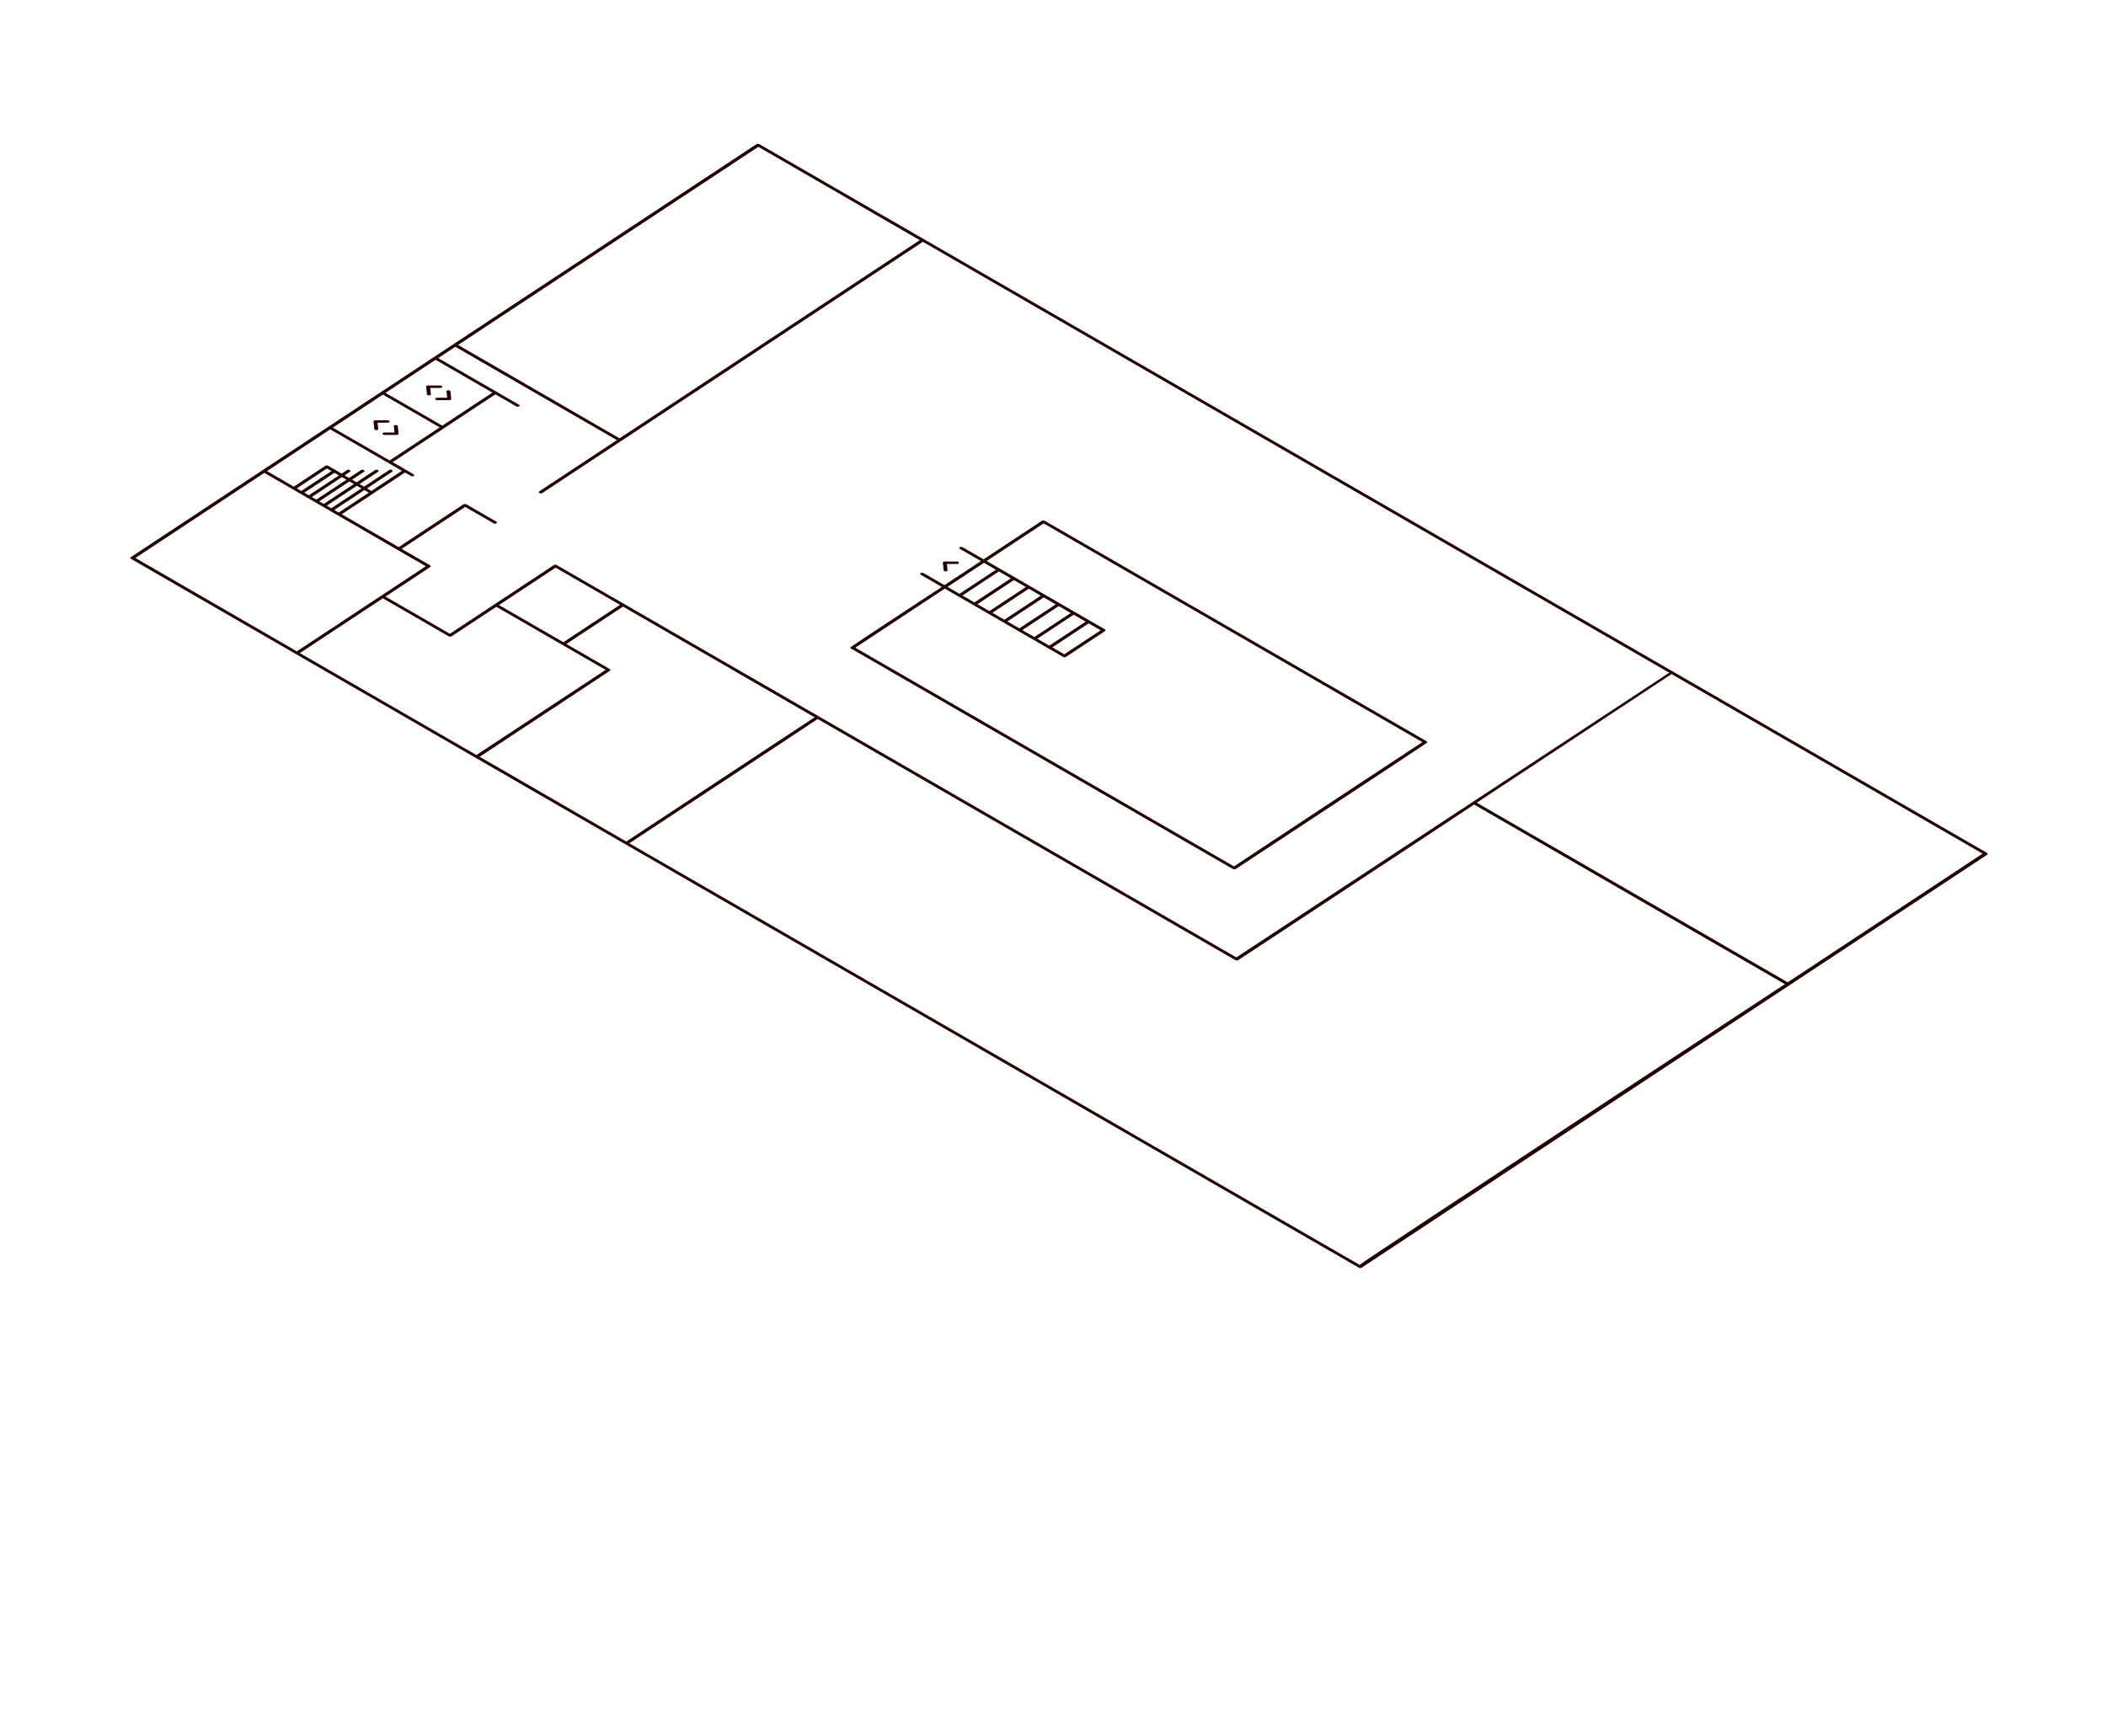
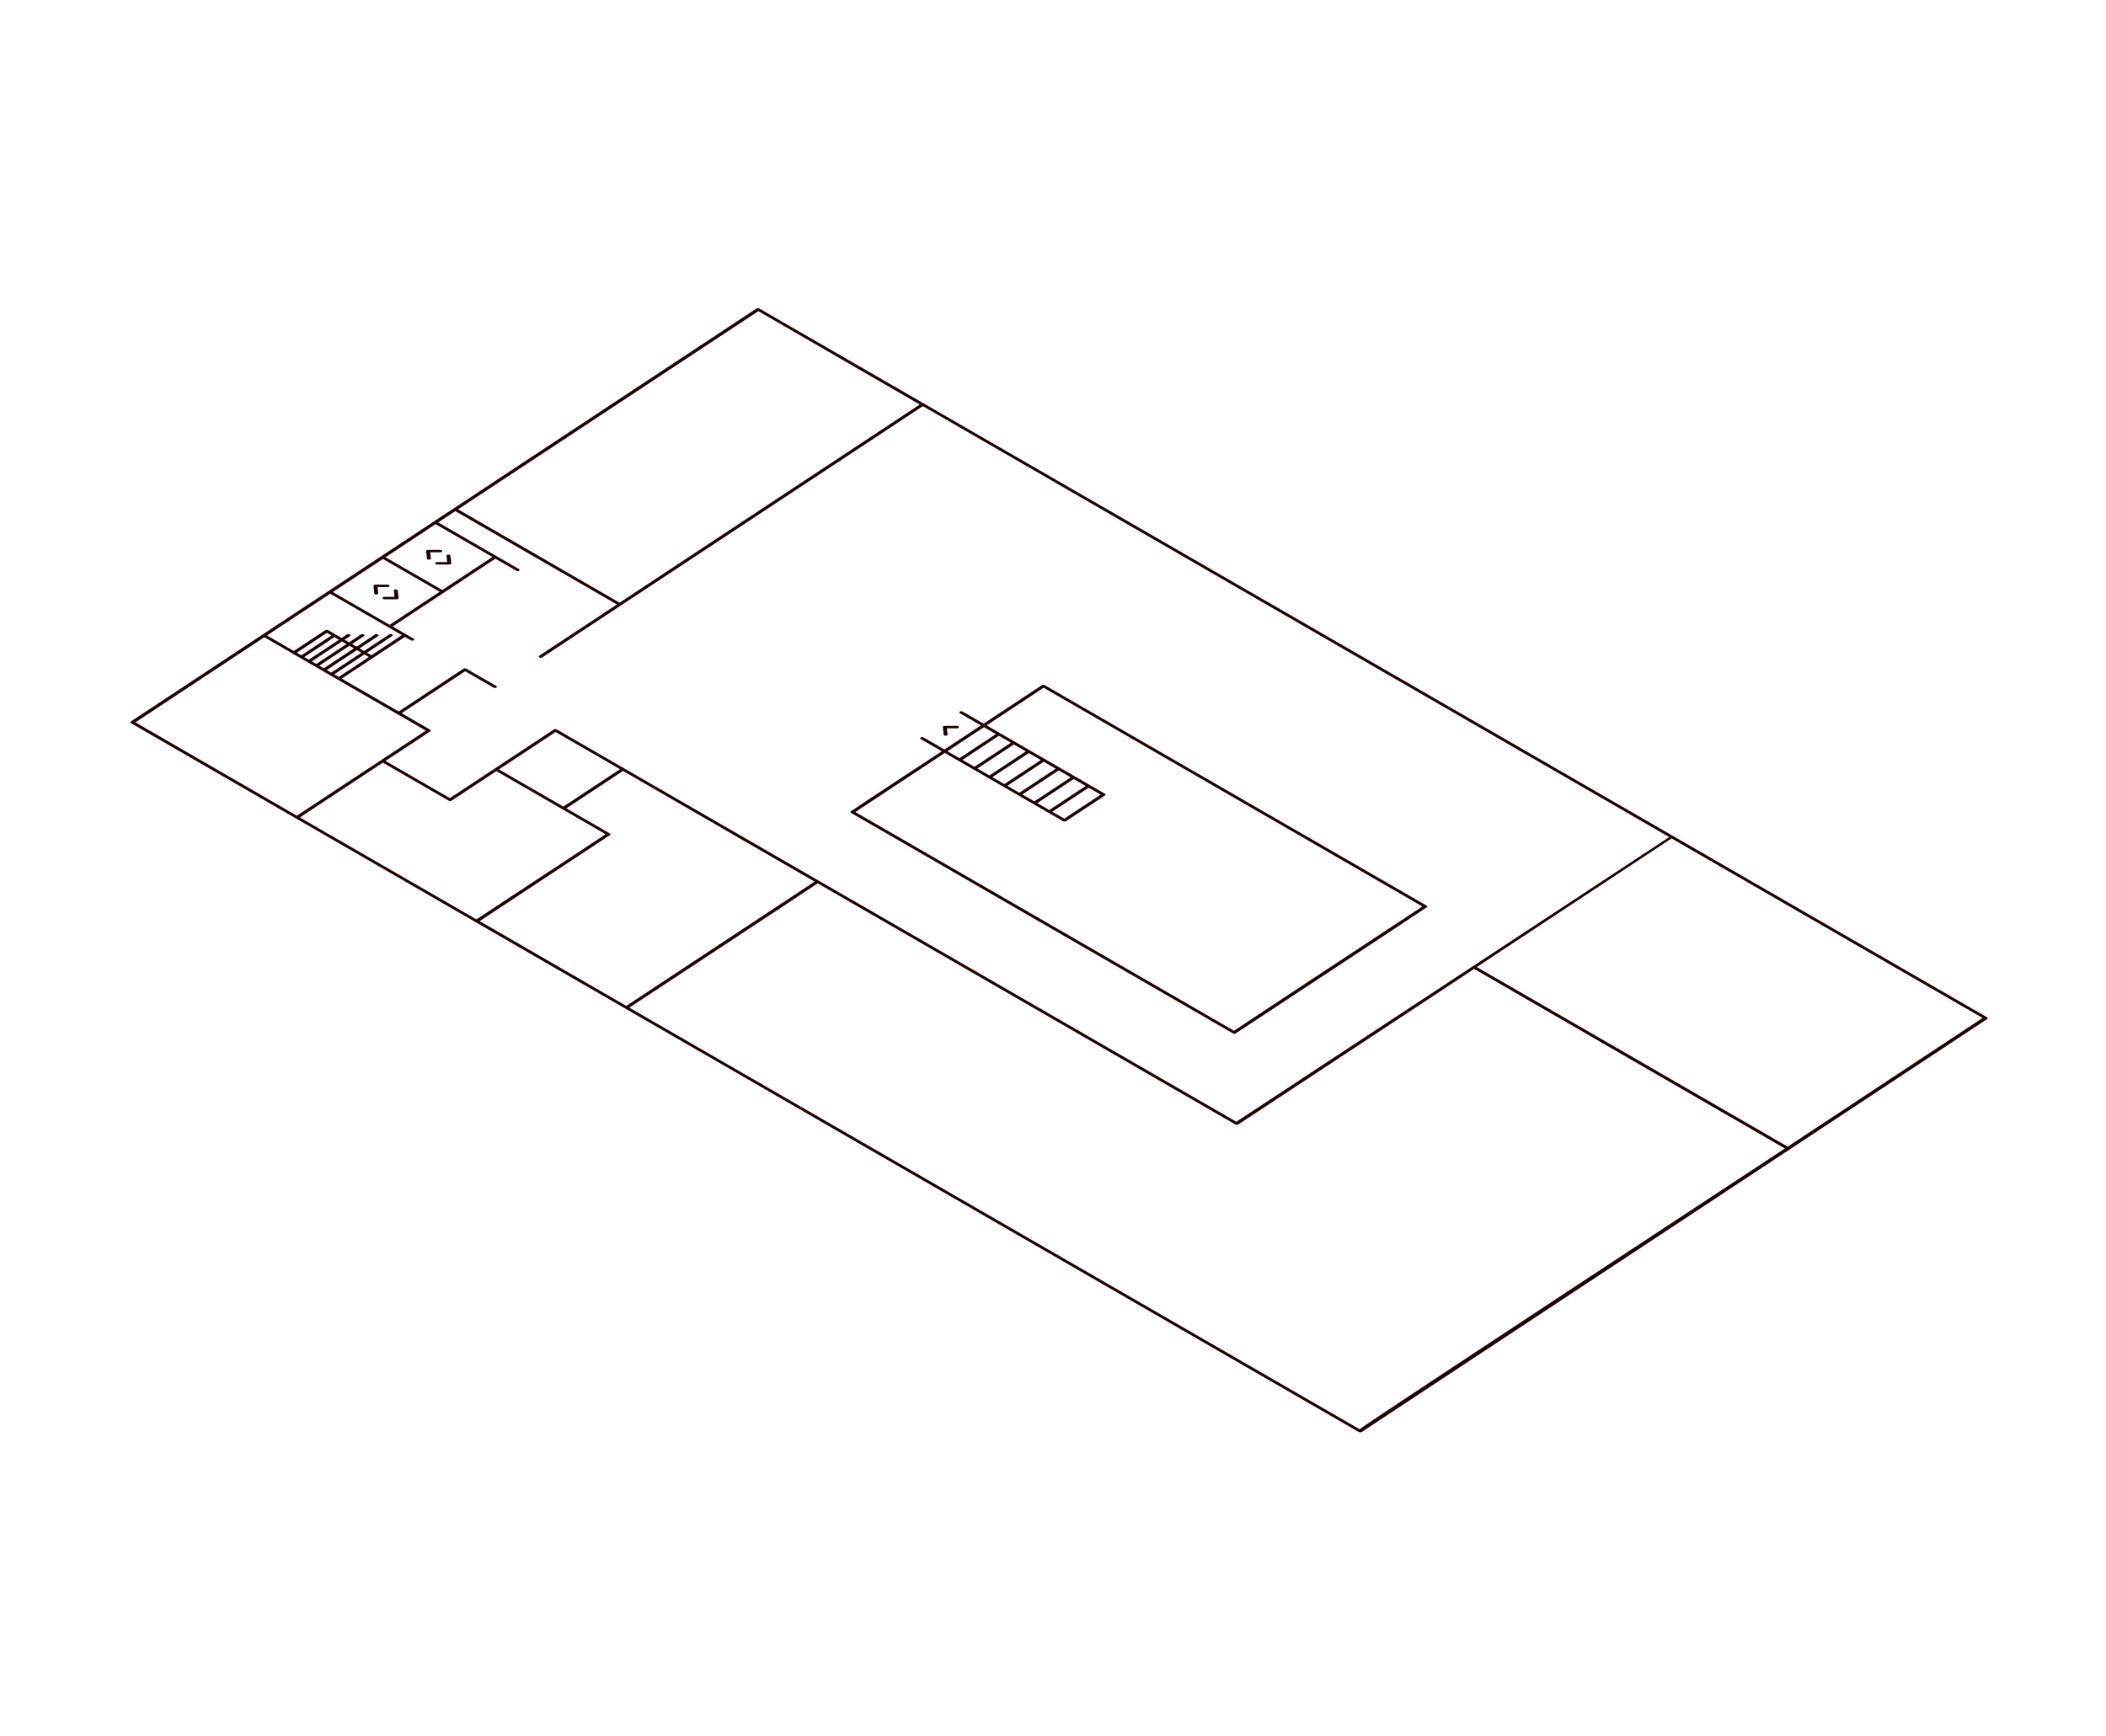
<svg xmlns="http://www.w3.org/2000/svg" width="820" height="676" viewBox="0 0 820 676" fill="none">
-   <path d="M171.495 151.063C172.257 151.063 172.372 150.494 171.934 150.24C171.803 150.163 171.626 150.117 171.395 150.117C169.818 150.117 168.241 150.117 166.657 150.124C166.241 150.124 165.911 150.34 165.941 150.594C166.049 151.563 166.141 152.532 166.241 153.509C166.257 153.647 166.349 153.755 166.472 153.832C166.918 154.086 167.818 153.978 167.772 153.509C167.687 152.694 167.603 151.878 167.518 151.063C168.841 151.063 170.164 151.055 171.487 151.055L171.495 151.063Z" fill="#200000" />
-   <path d="M175.694 155.341C175.594 154.364 175.494 153.395 175.394 152.425C175.378 152.287 175.286 152.179 175.155 152.102C174.709 151.849 173.809 151.956 173.863 152.433C173.948 153.241 174.032 154.056 174.117 154.879C172.794 154.879 171.471 154.879 170.148 154.887C169.378 154.887 169.263 155.449 169.709 155.702C169.84 155.779 170.017 155.825 170.248 155.825C171.825 155.825 173.402 155.818 174.978 155.818C175.394 155.818 175.725 155.595 175.694 155.341Z" fill="#200000" />
-   <path d="M150.98 164.602C151.741 164.602 151.857 164.033 151.418 163.779C151.287 163.702 151.11 163.656 150.887 163.656C149.31 163.656 147.733 163.656 146.149 163.664C145.733 163.664 145.403 163.879 145.433 164.133C145.533 165.11 145.633 166.072 145.733 167.049C145.749 167.187 145.841 167.295 145.964 167.364C146.41 167.618 147.31 167.51 147.264 167.041C147.18 166.225 147.103 165.41 147.01 164.595C148.333 164.595 149.649 164.595 150.98 164.595V164.602Z" fill="#200000" />
-   <path d="M155.186 168.887C155.086 167.91 154.986 166.941 154.886 165.971C154.871 165.833 154.778 165.725 154.648 165.648C154.201 165.395 153.301 165.502 153.355 165.971C153.432 166.787 153.525 167.602 153.609 168.418C152.286 168.418 150.963 168.418 149.64 168.425C148.871 168.425 148.755 168.987 149.201 169.248C149.332 169.325 149.509 169.371 149.732 169.371C151.309 169.371 152.886 169.371 154.463 169.364C154.878 169.364 155.209 169.141 155.178 168.887H155.186Z" fill="#200000" />
-   <path d="M367.641 222.379C368.087 222.633 368.987 222.525 368.941 222.056C368.864 221.241 368.771 220.425 368.687 219.61C370.01 219.61 371.333 219.61 372.656 219.602C373.425 219.602 373.541 219.041 373.095 218.779C372.964 218.702 372.787 218.656 372.564 218.656C370.987 218.656 369.41 218.656 367.833 218.664C367.425 218.664 367.087 218.887 367.118 219.141C367.218 220.118 367.318 221.087 367.418 222.056C367.433 222.195 367.525 222.302 367.656 222.379H367.641Z" fill="#200000" />
-   <path d="M331.41 252.571C332.741 253.34 476.594 336.41 477.879 337.156C478.518 337.525 479.164 337.894 479.818 338.256C479.902 338.302 479.987 338.348 480.064 338.402C480.233 338.502 480.418 338.54 480.587 338.54C480.779 338.556 480.987 338.517 481.148 338.402C483.625 336.771 552.502 291.44 555.379 289.387L555.51 289.302C555.779 289.117 555.748 288.817 555.433 288.633C554.102 287.863 407.679 203.31 407.025 202.948C406.994 202.933 406.964 202.917 406.941 202.902C406.887 202.871 406.833 202.833 406.771 202.802C406.464 202.625 405.964 202.625 405.687 202.802C400.371 206.31 385.233 216.31 382.979 217.794C382.979 217.794 375.141 213.271 374.887 213.148L374.794 213.094C374.056 212.663 373.033 213.333 373.779 213.763C374.087 213.94 374.402 214.125 374.71 214.302L381.941 218.487C381.941 218.487 368.248 227.525 367.733 227.863L365.748 226.717C363.687 225.517 360.71 223.787 360.394 223.61C360.156 223.471 359.91 223.333 359.656 223.21L359.564 223.156C358.825 222.725 357.794 223.394 358.548 223.833L366.71 228.548C365.956 229.04 335.387 249.079 331.51 251.794C331.448 251.833 331.387 251.879 331.325 251.917C331.048 252.102 331.079 252.402 331.394 252.587L331.41 252.571ZM383.11 219.156L387.787 221.856C387.787 221.856 374.048 230.925 373.587 231.233L368.91 228.533C368.91 228.533 382.656 219.456 383.118 219.156H383.11ZM409.948 250.51C409.487 250.817 409.018 251.125 408.556 251.425L403.887 248.725C403.887 248.725 417.61 239.663 418.064 239.363L422.733 242.063L409.956 250.502L409.948 250.51ZM423.887 242.74L428.218 245.24C428.256 245.263 428.294 245.287 428.333 245.31C428.41 245.356 428.479 245.394 428.556 245.433C424.294 248.24 414.848 254.479 414.387 254.787C414.187 254.671 412.856 253.902 411.656 253.21L409.718 252.087C413.994 249.263 423.441 243.025 423.887 242.733V242.74ZM404.118 247.148C403.656 247.456 403.187 247.763 402.725 248.063L398.048 245.363C402.325 242.54 411.779 236.302 412.233 236.002L416.91 238.71L404.125 247.156L404.118 247.148ZM398.287 243.779C397.825 244.087 397.356 244.394 396.894 244.694L392.218 241.994C396.494 239.171 405.948 232.925 406.402 232.625L411.079 235.333L398.287 243.779ZM392.456 240.41C391.994 240.717 391.525 241.025 391.064 241.325L386.387 238.625L399.21 230.156C399.664 229.856 400.118 229.556 400.579 229.256L405.256 231.956L392.456 240.402V240.41ZM385.241 237.963L380.571 235.263C384.848 232.44 394.31 226.194 394.764 225.894L399.433 228.594C399.433 228.594 385.733 237.64 385.241 237.963ZM379.41 234.594L374.741 231.894C379.018 229.071 388.479 222.825 388.941 222.517L393.61 225.217C389.348 228.033 379.902 234.263 379.41 234.594ZM367.879 229.21C367.879 229.21 413.594 255.617 413.848 255.748L413.941 255.802C414.248 255.979 414.748 255.979 415.033 255.802C419.479 252.871 429.633 246.163 430.264 245.74C430.541 245.563 430.51 245.256 430.194 245.071C429.987 244.948 429.779 244.833 429.571 244.71L384.156 218.463C385.641 217.487 400.441 207.717 406.348 203.81C407.494 204.471 553.279 288.702 553.833 288.987C551.525 290.51 483.279 335.433 480.494 337.387C479.356 336.733 333.579 252.502 333.018 252.217C336.187 250.125 366.341 230.217 367.871 229.202L367.879 229.21Z" fill="#200000" />
-   <path d="M773.694 332.133C773.694 332.133 773.095 331.787 771.948 331.125C771.948 331.125 295.902 56.271 295.748 56.194C295.725 56.179 295.702 56.171 295.679 56.156L295.641 56.133C295.333 55.956 294.833 55.956 294.556 56.133C293.494 56.825 51.895 216.317 51.895 216.317C51.602 216.51 51.318 216.702 51.048 216.902L50.956 216.963C50.679 217.148 50.718 217.448 51.025 217.633C51.041 217.633 51.048 217.648 51.064 217.656C52.294 218.363 528.679 493.41 528.948 493.563C528.964 493.571 528.979 493.571 528.987 493.579C528.971 493.579 528.956 493.571 528.948 493.563C528.994 493.587 529.033 493.61 529.079 493.64C529.394 493.817 529.894 493.825 530.171 493.64C535.733 489.971 773.764 332.81 773.764 332.81C774.033 332.633 774.002 332.325 773.687 332.14L773.694 332.133ZM51.002 216.987C50.864 217.079 50.802 217.202 50.818 217.317C50.802 217.194 50.864 217.071 51.002 216.987C51.064 216.94 51.064 216.94 51.002 216.987ZM295.271 57.171L358.125 93.525C358.079 93.556 241.233 170.694 241.233 170.694C239.31 169.587 178.356 134.325 178.356 134.325C187.287 128.433 295.271 57.171 295.271 57.171ZM170.61 139.44C172.833 137.971 175.064 136.502 177.287 135.033C179.202 136.14 240.079 171.31 240.202 171.379C240.32 171.302 240.32 171.302 240.202 171.379C236.91 173.556 211.225 190.51 209.956 191.348C209.625 191.563 209.756 191.84 210.041 192.01C210.325 192.179 210.779 192.233 211.11 192.01C214.571 189.725 357.925 95.117 359.325 94.156L649.941 261.963C649.941 261.963 481.687 372.61 481.387 372.817C476.164 369.802 217.848 220.663 216.764 220.04C216.456 219.863 215.956 219.863 215.679 220.04C213.079 221.756 175.741 246.41 175.164 246.794C172.402 245.202 150.971 232.825 150.079 232.31C150.079 232.31 166.818 221.317 167.433 220.856L167.525 220.794C167.802 220.617 167.764 220.31 167.456 220.125C165.341 218.902 157.948 214.633 156.379 213.725C159.156 211.894 180.218 197.987 181.125 197.387C184.818 199.517 188.51 201.656 192.21 203.787C192.948 204.217 193.971 203.54 193.225 203.11C189.341 200.871 185.456 198.625 181.571 196.379C181.256 196.194 180.756 196.194 180.479 196.379C177.618 198.263 156.141 212.448 155.225 213.056C153.679 212.163 134.733 201.225 133.056 200.256L157.687 183.994C158.464 184.448 159.248 184.894 160.025 185.348C160.764 185.779 161.779 185.11 161.041 184.679C158.318 183.11 155.594 181.533 152.871 179.963C152.871 179.963 192.318 153.925 192.879 153.548C194.279 154.356 199.725 157.502 201.048 158.263C201.787 158.694 202.802 158.025 202.064 157.594C198.441 155.502 171.733 140.087 170.618 139.44H170.61ZM241.41 235.525C238.979 237.133 220.133 249.571 219.348 250.087C212.602 246.187 195.879 236.54 194.271 235.61C194.133 235.533 194.133 235.533 194.271 235.61C196.702 234.002 215.548 221.556 216.333 221.048C219.094 222.64 241.41 235.525 241.41 235.525ZM130.218 184.102C130.218 184.102 131.694 184.956 131.979 185.125C128.425 187.471 120.602 192.633 120.241 192.871C119.656 192.533 119.064 192.194 118.479 191.856C122.048 189.494 129.879 184.333 130.218 184.102ZM117.325 191.187L115.564 190.171C119.133 187.81 126.964 182.648 127.302 182.417C127.887 182.756 128.479 183.094 129.064 183.433C125.51 185.779 117.687 190.948 117.325 191.187ZM133.133 185.787C133.718 186.125 134.31 186.463 134.894 186.802C131.341 189.148 123.518 194.317 123.156 194.556C123.079 194.51 121.902 193.833 121.394 193.54C124.964 191.179 132.794 186.017 133.133 185.787ZM136.048 187.463L137.81 188.479C134.256 190.825 126.433 195.994 126.071 196.233C125.487 195.894 124.902 195.556 124.31 195.217C127.879 192.856 135.71 187.694 136.048 187.463ZM127.225 196.902C130.794 194.54 138.625 189.379 138.964 189.156C139.064 189.21 140.725 190.171 140.725 190.171C137.171 192.517 129.348 197.687 128.987 197.925C128.402 197.587 127.818 197.248 127.225 196.91V196.902ZM141.879 190.833L143.625 191.84L131.902 199.602C131.318 199.263 130.733 198.925 130.141 198.587C129.971 198.702 141.541 191.063 141.879 190.84V190.833ZM169.594 140.11C169.656 140.069 169.656 140.069 169.594 140.11C173.01 142.079 191.718 152.887 191.718 152.887C185.887 156.74 172.887 165.317 172.218 165.763C165.587 161.933 150.094 152.987 150.094 152.987C156.594 148.694 163.094 144.402 169.594 140.11ZM129.587 166.533C131.287 165.41 144.287 156.825 149.087 153.656C149.087 153.656 170.456 165.994 171.21 166.433C167.325 169.002 151.71 179.31 151.71 179.31C151.71 179.31 130.379 166.994 129.587 166.54V166.533ZM128.571 167.202C128.777 167.063 128.777 167.063 128.571 167.202C131.594 168.948 156.494 183.325 156.494 183.325L144.633 191.179L142.894 190.171C145.741 188.287 152.287 183.971 152.702 183.694C153.025 183.479 152.902 183.202 152.618 183.033C152.333 182.863 151.879 182.81 151.548 183.033C148.556 185.01 142.018 189.325 141.741 189.51L139.987 188.487C142.079 187.102 146.902 183.917 147.225 183.71C147.548 183.494 147.425 183.217 147.133 183.048C146.841 182.879 146.394 182.825 146.064 183.04C143.818 184.525 138.994 187.71 138.825 187.817L137.071 186.794C138.418 185.91 141.525 183.856 141.741 183.71C142.064 183.494 141.941 183.217 141.656 183.056C141.364 182.887 140.918 182.833 140.587 183.048C139.087 184.04 135.979 186.087 135.925 186.125L134.171 185.102C134.764 184.71 136.156 183.787 136.264 183.717C136.525 183.548 136.518 183.24 136.218 183.063C136.21 183.063 136.202 183.056 136.194 183.048C135.871 182.871 135.402 182.863 135.11 183.048C134.41 183.51 133.718 183.963 133.018 184.425L127.779 181.379C127.487 181.21 127.041 181.156 126.71 181.371C122.964 183.84 114.756 189.263 114.394 189.502C112.864 188.617 104.51 183.733 103.956 183.44C112.156 178.025 120.356 172.61 128.556 167.202H128.571ZM52.71 217.287C52.71 217.287 52.664 217.317 52.641 217.333C52.641 217.333 52.687 217.302 52.71 217.287C60.61 212.071 102.925 184.133 102.925 184.133C103.556 184.494 103.564 184.502 102.941 184.14C104.456 185.017 164.887 219.979 165.456 220.302C165.571 220.371 165.694 220.433 165.81 220.494C164.294 221.494 116.087 253.287 115.571 253.64C113.979 252.725 52.818 217.34 52.71 217.279V217.287ZM116.748 254.325C117.502 254.763 116.918 254.394 116.764 254.31C118.287 253.302 149.064 232.979 149.064 232.979C149.064 232.979 173.641 247.163 174.725 247.794C175.041 247.971 175.533 247.971 175.81 247.794C181.048 244.333 192.679 236.656 193.256 236.279C198.01 239.025 234.218 259.925 235.825 260.856C234.294 261.863 185.994 293.648 185.494 294.01C176.287 288.694 117.441 254.717 116.741 254.317L116.748 254.325ZM186.71 294.71C186.71 294.71 186.679 294.694 186.656 294.679C186.671 294.687 186.694 294.702 186.71 294.71C186.856 294.794 187.01 294.879 187.156 294.971C187.01 294.887 186.856 294.802 186.71 294.71ZM529.495 493.702C529.495 493.702 529.471 493.702 529.464 493.702C529.471 493.702 529.487 493.702 529.495 493.702C529.595 493.702 529.694 493.694 529.794 493.671C529.694 493.694 529.595 493.71 529.495 493.702ZM694.987 383.225C693.302 384.333 531.994 490.287 529.379 492.548C525.287 490.187 263.218 338.879 245.01 328.371C244.618 328.148 244.225 327.917 243.833 327.694C239.218 325.033 186.856 294.733 186.764 294.687C186.764 294.687 237.21 261.402 237.402 261.256L237.494 261.194C237.648 261.094 237.702 260.971 237.679 260.863C237.679 260.825 237.656 260.794 237.641 260.756C237.656 260.787 237.656 260.81 237.656 260.84C237.656 260.81 237.656 260.779 237.633 260.756C237.618 260.725 237.594 260.687 237.564 260.656C237.525 260.617 237.487 260.571 237.418 260.533C232.471 257.679 221.194 251.171 220.51 250.771C222.941 249.163 241.787 236.725 242.571 236.21C244.894 237.548 316.994 279.194 317.187 279.31C314.894 280.825 244.048 327.571 243.841 327.71C244.233 327.933 244.625 328.163 245.018 328.387C247.318 326.871 315.594 281.925 318.371 279.971C318.453 279.915 318.453 279.915 318.371 279.971C323.618 283.002 480.956 373.84 481.018 373.879C481.333 374.063 481.833 374.063 482.11 373.879C485.187 371.848 573.01 314.033 573.956 313.287C577.81 315.51 694.587 383.01 694.979 383.233C694.979 383.233 694.994 383.24 695.002 383.24L694.987 383.225ZM696.064 382.517C692.241 380.31 575.41 312.779 574.994 312.579L650.841 262.479C650.841 262.479 771.548 332.179 771.702 332.263L771.956 332.41C764.041 337.633 713.448 371.04 696.064 382.517Z" fill="#200000" />
+   <path d="M171.495 215.063C172.257 215.063 172.372 214.494 171.934 214.24C171.803 214.163 171.626 214.117 171.395 214.117C169.818 214.117 168.241 214.117 166.657 214.124C166.241 214.124 165.911 214.34 165.941 214.594C166.049 215.563 166.141 216.532 166.241 217.509C166.257 217.647 166.349 217.755 166.472 217.832C166.918 218.086 167.818 217.978 167.772 217.509C167.687 216.694 167.603 215.878 167.518 215.063C168.841 215.063 170.164 215.055 171.487 215.055L171.495 215.063Z" fill="#200000" />
+   <path d="M175.694 219.341C175.594 218.364 175.494 217.395 175.394 216.425C175.378 216.287 175.286 216.179 175.155 216.102C174.709 215.849 173.809 215.956 173.863 216.433C173.948 217.241 174.032 218.056 174.117 218.879C172.794 218.879 171.471 218.879 170.148 218.887C169.378 218.887 169.263 219.449 169.709 219.702C169.84 219.779 170.017 219.825 170.248 219.825C171.825 219.825 173.402 219.818 174.978 219.818C175.394 219.818 175.725 219.595 175.694 219.341Z" fill="#200000" />
+   <path d="M150.98 228.602C151.741 228.602 151.857 228.033 151.418 227.779C151.287 227.702 151.11 227.656 150.887 227.656C149.31 227.656 147.733 227.656 146.149 227.664C145.733 227.664 145.403 227.879 145.433 228.133C145.533 229.11 145.633 230.072 145.733 231.049C145.749 231.187 145.841 231.295 145.964 231.364C146.41 231.618 147.31 231.51 147.264 231.041C147.18 230.225 147.103 229.41 147.01 228.595C148.333 228.595 149.649 228.595 150.98 228.595V228.602Z" fill="#200000" />
+   <path d="M155.186 232.887C155.086 231.91 154.986 230.941 154.886 229.971C154.871 229.833 154.778 229.725 154.648 229.648C154.201 229.395 153.301 229.502 153.355 229.971C153.432 230.787 153.525 231.602 153.609 232.418C152.286 232.418 150.963 232.418 149.64 232.425C148.871 232.425 148.755 232.987 149.201 233.248C149.332 233.325 149.509 233.371 149.732 233.371C151.309 233.371 152.886 233.371 154.463 233.364C154.878 233.364 155.209 233.141 155.178 232.887H155.186Z" fill="#200000" />
+   <path d="M367.641 286.379C368.087 286.633 368.987 286.525 368.941 286.056C368.864 285.241 368.771 284.425 368.687 283.61C370.01 283.61 371.333 283.61 372.656 283.602C373.425 283.602 373.541 283.041 373.095 282.779C372.964 282.702 372.787 282.656 372.564 282.656C370.987 282.656 369.41 282.656 367.833 282.664C367.425 282.664 367.087 282.887 367.118 283.141C367.218 284.118 367.318 285.087 367.418 286.056C367.433 286.195 367.525 286.302 367.656 286.379H367.641Z" fill="#200000" />
+   <path d="M331.41 316.571C332.741 317.34 476.594 400.41 477.879 401.156C478.518 401.525 479.164 401.894 479.818 402.256C479.902 402.302 479.987 402.348 480.064 402.402C480.233 402.502 480.418 402.54 480.587 402.54C480.779 402.556 480.987 402.517 481.148 402.402C483.625 400.771 552.502 355.44 555.379 353.387L555.51 353.302C555.779 353.117 555.748 352.817 555.433 352.633C554.102 351.863 407.679 267.31 407.025 266.948C406.994 266.933 406.964 266.917 406.941 266.902C406.887 266.871 406.833 266.833 406.771 266.802C406.464 266.625 405.964 266.625 405.687 266.802C400.371 270.31 385.233 280.31 382.979 281.794C382.979 281.794 375.141 277.271 374.887 277.148L374.794 277.094C374.056 276.663 373.033 277.333 373.779 277.763C374.087 277.94 374.402 278.125 374.71 278.302L381.941 282.487C381.941 282.487 368.248 291.525 367.733 291.863L365.748 290.717C363.687 289.517 360.71 287.787 360.394 287.61C360.156 287.471 359.91 287.333 359.656 287.21L359.564 287.156C358.825 286.725 357.794 287.394 358.548 287.833L366.71 292.548C365.956 293.04 335.387 313.079 331.51 315.794C331.448 315.833 331.387 315.879 331.325 315.917C331.048 316.102 331.079 316.402 331.394 316.587L331.41 316.571ZM383.11 283.156L387.787 285.856C387.787 285.856 374.048 294.925 373.587 295.233L368.91 292.533C368.91 292.533 382.656 283.456 383.118 283.156H383.11ZM409.948 314.51C409.487 314.817 409.018 315.125 408.556 315.425L403.887 312.725C403.887 312.725 417.61 303.663 418.064 303.363L422.733 306.063L409.956 314.502L409.948 314.51ZM423.887 306.74L428.218 309.24C428.256 309.263 428.294 309.287 428.333 309.31C428.41 309.356 428.479 309.394 428.556 309.433C424.294 312.24 414.848 318.479 414.387 318.787C414.187 318.671 412.856 317.902 411.656 317.21L409.718 316.087C413.994 313.263 423.441 307.025 423.887 306.733V306.74ZM404.118 311.148C403.656 311.456 403.187 311.763 402.725 312.063L398.048 309.363C402.325 306.54 411.779 300.302 412.233 300.002L416.91 302.71L404.125 311.156L404.118 311.148ZM398.287 307.779C397.825 308.087 397.356 308.394 396.894 308.694L392.218 305.994C396.494 303.171 405.948 296.925 406.402 296.625L411.079 299.333L398.287 307.779ZM392.456 304.41C391.994 304.717 391.525 305.025 391.064 305.325L386.387 302.625L399.21 294.156C399.664 293.856 400.118 293.556 400.579 293.256L405.256 295.956L392.456 304.402V304.41ZM385.241 301.963L380.571 299.263C384.848 296.44 394.31 290.194 394.764 289.894L399.433 292.594C399.433 292.594 385.733 301.64 385.241 301.963ZM379.41 298.594L374.741 295.894C379.018 293.071 388.479 286.825 388.941 286.517L393.61 289.217C389.348 292.033 379.902 298.263 379.41 298.594ZM367.879 293.21C367.879 293.21 413.594 319.617 413.848 319.748L413.941 319.802C414.248 319.979 414.748 319.979 415.033 319.802C419.479 316.871 429.633 310.163 430.264 309.74C430.541 309.563 430.51 309.256 430.194 309.071C429.987 308.948 429.779 308.833 429.571 308.71L384.156 282.463C385.641 281.487 400.441 271.717 406.348 267.81C407.494 268.471 553.279 352.702 553.833 352.987C551.525 354.51 483.279 399.433 480.494 401.387C479.356 400.733 333.579 316.502 333.018 316.217C336.187 314.125 366.341 294.217 367.871 293.202L367.879 293.21Z" fill="#200000" />
+   <path d="M773.694 396.133C773.694 396.133 773.095 395.787 771.948 395.125C771.948 395.125 295.902 120.271 295.748 120.194C295.725 120.179 295.702 120.171 295.679 120.156L295.641 120.133C295.333 119.956 294.833 119.956 294.556 120.133C293.494 120.825 51.895 280.317 51.895 280.317C51.602 280.51 51.318 280.702 51.048 280.902L50.956 280.963C50.679 281.148 50.718 281.448 51.025 281.633C51.041 281.633 51.048 281.648 51.064 281.656C52.294 282.363 528.679 557.41 528.948 557.563C528.964 557.571 528.979 557.571 528.987 557.579C528.971 557.579 528.956 557.571 528.948 557.563C528.994 557.587 529.033 557.61 529.079 557.64C529.394 557.817 529.894 557.825 530.171 557.64C535.733 553.971 773.764 396.81 773.764 396.81C774.033 396.633 774.002 396.325 773.687 396.14L773.694 396.133ZM51.002 280.987C50.864 281.079 50.802 281.202 50.818 281.317C50.802 281.194 50.864 281.071 51.002 280.987C51.064 280.94 51.064 280.94 51.002 280.987ZM295.271 121.171L358.125 157.525C358.079 157.556 241.233 234.694 241.233 234.694C239.31 233.587 178.356 198.325 178.356 198.325C187.287 192.433 295.271 121.171 295.271 121.171ZM170.61 203.44C172.833 201.971 175.064 200.502 177.287 199.033C179.202 200.14 240.079 235.31 240.202 235.379C240.32 235.302 240.32 235.302 240.202 235.379C236.91 237.556 211.225 254.51 209.956 255.348C209.625 255.563 209.756 255.84 210.041 256.01C210.325 256.179 210.779 256.233 211.11 256.01C214.571 253.725 357.925 159.117 359.325 158.156L649.941 325.963C649.941 325.963 481.687 436.61 481.387 436.817C476.164 433.802 217.848 284.663 216.764 284.04C216.456 283.863 215.956 283.863 215.679 284.04C213.079 285.756 175.741 310.41 175.164 310.794C172.402 309.202 150.971 296.825 150.079 296.31C150.079 296.31 166.818 285.317 167.433 284.856L167.525 284.794C167.802 284.617 167.764 284.31 167.456 284.125C165.341 282.902 157.948 278.633 156.379 277.725C159.156 275.894 180.218 261.987 181.125 261.387C184.818 263.517 188.51 265.656 192.21 267.787C192.948 268.217 193.971 267.54 193.225 267.11C189.341 264.871 185.456 262.625 181.571 260.379C181.256 260.194 180.756 260.194 180.479 260.379C177.618 262.263 156.141 276.448 155.225 277.056C153.679 276.163 134.733 265.225 133.056 264.256L157.687 247.994C158.464 248.448 159.248 248.894 160.025 249.348C160.764 249.779 161.779 249.11 161.041 248.679C158.318 247.11 155.594 245.533 152.871 243.963C152.871 243.963 192.318 217.925 192.879 217.548C194.279 218.356 199.725 221.502 201.048 222.263C201.787 222.694 202.802 222.025 202.064 221.594C198.441 219.502 171.733 204.087 170.618 203.44H170.61ZM241.41 299.525C238.979 301.133 220.133 313.571 219.348 314.087C212.602 310.187 195.879 300.54 194.271 299.61C194.133 299.533 194.133 299.533 194.271 299.61C196.702 298.002 215.548 285.556 216.333 285.048C219.094 286.64 241.41 299.525 241.41 299.525ZM130.218 248.102C130.218 248.102 131.694 248.956 131.979 249.125C128.425 251.471 120.602 256.633 120.241 256.871C119.656 256.533 119.064 256.194 118.479 255.856C122.048 253.494 129.879 248.333 130.218 248.102ZM117.325 255.187L115.564 254.171C119.133 251.81 126.964 246.648 127.302 246.417C127.887 246.756 128.479 247.094 129.064 247.433C125.51 249.779 117.687 254.948 117.325 255.187ZM133.133 249.787C133.718 250.125 134.31 250.463 134.894 250.802C131.341 253.148 123.518 258.317 123.156 258.556C123.079 258.51 121.902 257.833 121.394 257.54C124.964 255.179 132.794 250.017 133.133 249.787ZM136.048 251.463L137.81 252.479C134.256 254.825 126.433 259.994 126.071 260.233C125.487 259.894 124.902 259.556 124.31 259.217C127.879 256.856 135.71 251.694 136.048 251.463ZM127.225 260.902C130.794 258.54 138.625 253.379 138.964 253.156C139.064 253.21 140.725 254.171 140.725 254.171C137.171 256.517 129.348 261.687 128.987 261.925C128.402 261.587 127.818 261.248 127.225 260.91V260.902ZM141.879 254.833L143.625 255.84L131.902 263.602C131.318 263.263 130.733 262.925 130.141 262.587C129.971 262.702 141.541 255.063 141.879 254.84V254.833ZM169.594 204.11C169.656 204.069 169.656 204.069 169.594 204.11C173.01 206.079 191.718 216.887 191.718 216.887C185.887 220.74 172.887 229.317 172.218 229.763C165.587 225.933 150.094 216.987 150.094 216.987C156.594 212.694 163.094 208.402 169.594 204.11ZM129.587 230.533C131.287 229.41 144.287 220.825 149.087 217.656C149.087 217.656 170.456 229.994 171.21 230.433C167.325 233.002 151.71 243.31 151.71 243.31C151.71 243.31 130.379 230.994 129.587 230.54V230.533ZM128.571 231.202C128.777 231.063 128.777 231.063 128.571 231.202C131.594 232.948 156.494 247.325 156.494 247.325L144.633 255.179L142.894 254.171C145.741 252.287 152.287 247.971 152.702 247.694C153.025 247.479 152.902 247.202 152.618 247.033C152.333 246.863 151.879 246.81 151.548 247.033C148.556 249.01 142.018 253.325 141.741 253.51L139.987 252.487C142.079 251.102 146.902 247.917 147.225 247.71C147.548 247.494 147.425 247.217 147.133 247.048C146.841 246.879 146.394 246.825 146.064 247.04C143.818 248.525 138.994 251.71 138.825 251.817L137.071 250.794C138.418 249.91 141.525 247.856 141.741 247.71C142.064 247.494 141.941 247.217 141.656 247.056C141.364 246.887 140.918 246.833 140.587 247.048C139.087 248.04 135.979 250.087 135.925 250.125L134.171 249.102C134.764 248.71 136.156 247.787 136.264 247.717C136.525 247.548 136.518 247.24 136.218 247.063C136.21 247.063 136.202 247.056 136.194 247.048C135.871 246.871 135.402 246.863 135.11 247.048C134.41 247.51 133.718 247.963 133.018 248.425L127.779 245.379C127.487 245.21 127.041 245.156 126.71 245.371C122.964 247.84 114.756 253.263 114.394 253.502C112.864 252.617 104.51 247.733 103.956 247.44C112.156 242.025 120.356 236.61 128.556 231.202H128.571ZM52.71 281.287C52.71 281.287 52.664 281.317 52.641 281.333C52.641 281.333 52.687 281.302 52.71 281.287C60.61 276.071 102.925 248.133 102.925 248.133C103.556 248.494 103.564 248.502 102.941 248.14C104.456 249.017 164.887 283.979 165.456 284.302C165.571 284.371 165.694 284.433 165.81 284.494C164.294 285.494 116.087 317.287 115.571 317.64C113.979 316.725 52.818 281.34 52.71 281.279V281.287ZM116.748 318.325C117.502 318.763 116.918 318.394 116.764 318.31C118.287 317.302 149.064 296.979 149.064 296.979C149.064 296.979 173.641 311.163 174.725 311.794C175.041 311.971 175.533 311.971 175.81 311.794C181.048 308.333 192.679 300.656 193.256 300.279C198.01 303.025 234.218 323.925 235.825 324.856C234.294 325.863 185.994 357.648 185.494 358.01C176.287 352.694 117.441 318.717 116.741 318.317L116.748 318.325ZM186.71 358.71C186.71 358.71 186.679 358.694 186.656 358.679C186.671 358.687 186.694 358.702 186.71 358.71C186.856 358.794 187.01 358.879 187.156 358.971C187.01 358.887 186.856 358.802 186.71 358.71ZM529.495 557.702C529.495 557.702 529.471 557.702 529.464 557.702C529.471 557.702 529.487 557.702 529.495 557.702C529.595 557.702 529.694 557.694 529.794 557.671C529.694 557.694 529.595 557.71 529.495 557.702ZM694.987 447.225C693.302 448.333 531.994 554.287 529.379 556.548C525.287 554.187 263.218 402.879 245.01 392.371C244.618 392.148 244.225 391.917 243.833 391.694C239.218 389.033 186.856 358.733 186.764 358.687C186.764 358.687 237.21 325.402 237.402 325.256L237.494 325.194C237.648 325.094 237.702 324.971 237.679 324.863C237.679 324.825 237.656 324.794 237.641 324.756C237.656 324.787 237.656 324.81 237.656 324.84C237.656 324.81 237.656 324.779 237.633 324.756C237.618 324.725 237.594 324.687 237.564 324.656C237.525 324.617 237.487 324.571 237.418 324.533C232.471 321.679 221.194 315.171 220.51 314.771C222.941 313.163 241.787 300.725 242.571 300.21C244.894 301.548 316.994 343.194 317.187 343.31C314.894 344.825 244.048 391.571 243.841 391.71C244.233 391.933 244.625 392.163 245.018 392.387C247.318 390.871 315.594 345.925 318.371 343.971C318.453 343.915 318.453 343.915 318.371 343.971C323.618 347.002 480.956 437.84 481.018 437.879C481.333 438.063 481.833 438.063 482.11 437.879C485.187 435.848 573.01 378.033 573.956 377.287C577.81 379.51 694.587 447.01 694.979 447.233C694.979 447.233 694.994 447.24 695.002 447.24L694.987 447.225ZM696.064 446.517C692.241 444.31 575.41 376.779 574.994 376.579L650.841 326.479C650.841 326.479 771.548 396.179 771.702 396.263L771.956 396.41C764.041 401.633 713.448 435.04 696.064 446.517Z" fill="#200000" />
</svg>
